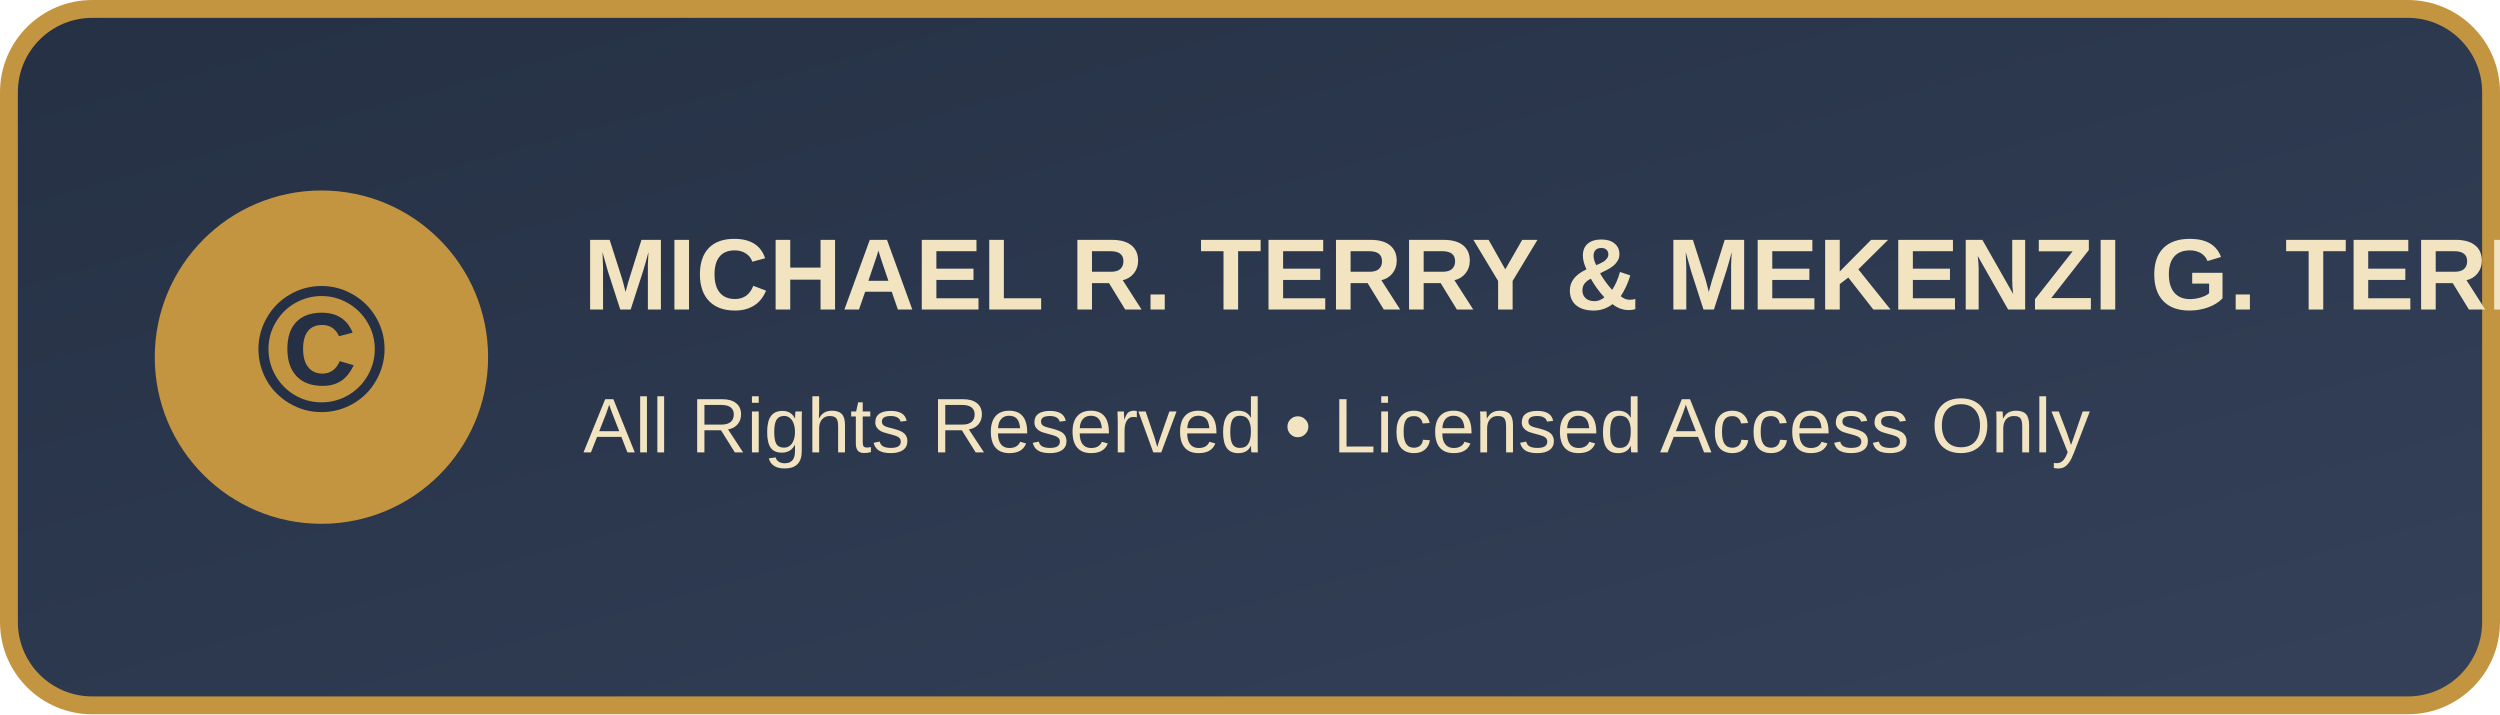
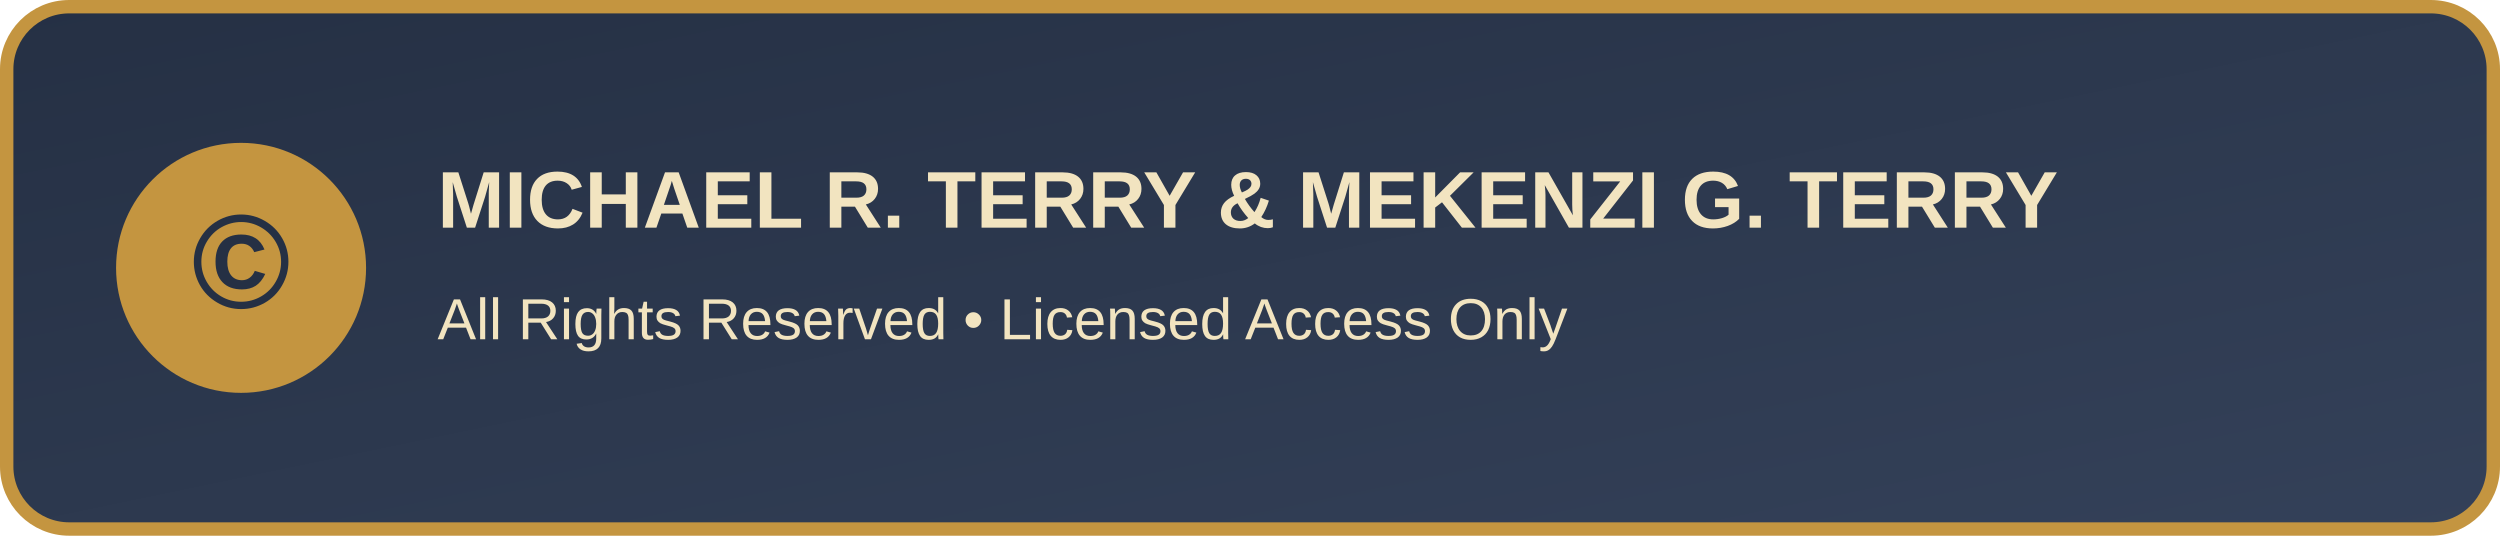
- <svg xmlns="http://www.w3.org/2000/svg" width="420" height="120" viewBox="0 0 420 120" role="img" aria-label="Copyright Michael R. Terry and Mekenzi G. Terry">
+ <svg xmlns="http://www.w3.org/2000/svg" width="560" height="120" viewBox="0 0 560 120" role="img" aria-label="Copyright Michael R. Terry and Mekenzi G. Terry">
  <defs>
    <linearGradient id="g" x1="0" y1="0" x2="1" y2="1">
      <stop offset="0" stop-color="#253044" />
      <stop offset="1" stop-color="#344159" />
    </linearGradient>
  </defs>
-   <rect x="1.5" y="1.5" width="417" height="117" rx="14" fill="url(#g)" stroke="#c49540" stroke-width="3" />
+   <rect x="1.5" y="1.5" width="557" height="117" rx="14" fill="url(#g)" stroke="#c49540" stroke-width="3" />
  <circle cx="54" cy="60" r="28" fill="#c49540" />
  <text x="54" y="69" text-anchor="middle" font-family="DM Sans, Arial, sans-serif" font-size="30" font-weight="700" fill="#253044">©</text>
-   <text x="98" y="52" font-family="DM Sans, Arial, sans-serif" font-size="17" font-weight="700" fill="#f2e4c0">MICHAEL R. TERRY &amp; MEKENZI G. TERRY</text>
+   <text x="98" y="51" font-family="DM Sans, Arial, sans-serif" font-size="18" font-weight="700" fill="#f2e4c0">MICHAEL R. TERRY &amp; MEKENZI G. TERRY</text>
  <text x="98" y="76" font-family="DM Sans, Arial, sans-serif" font-size="13" fill="#f2e4c0">All Rights Reserved • Licensed Access Only</text>
</svg>
